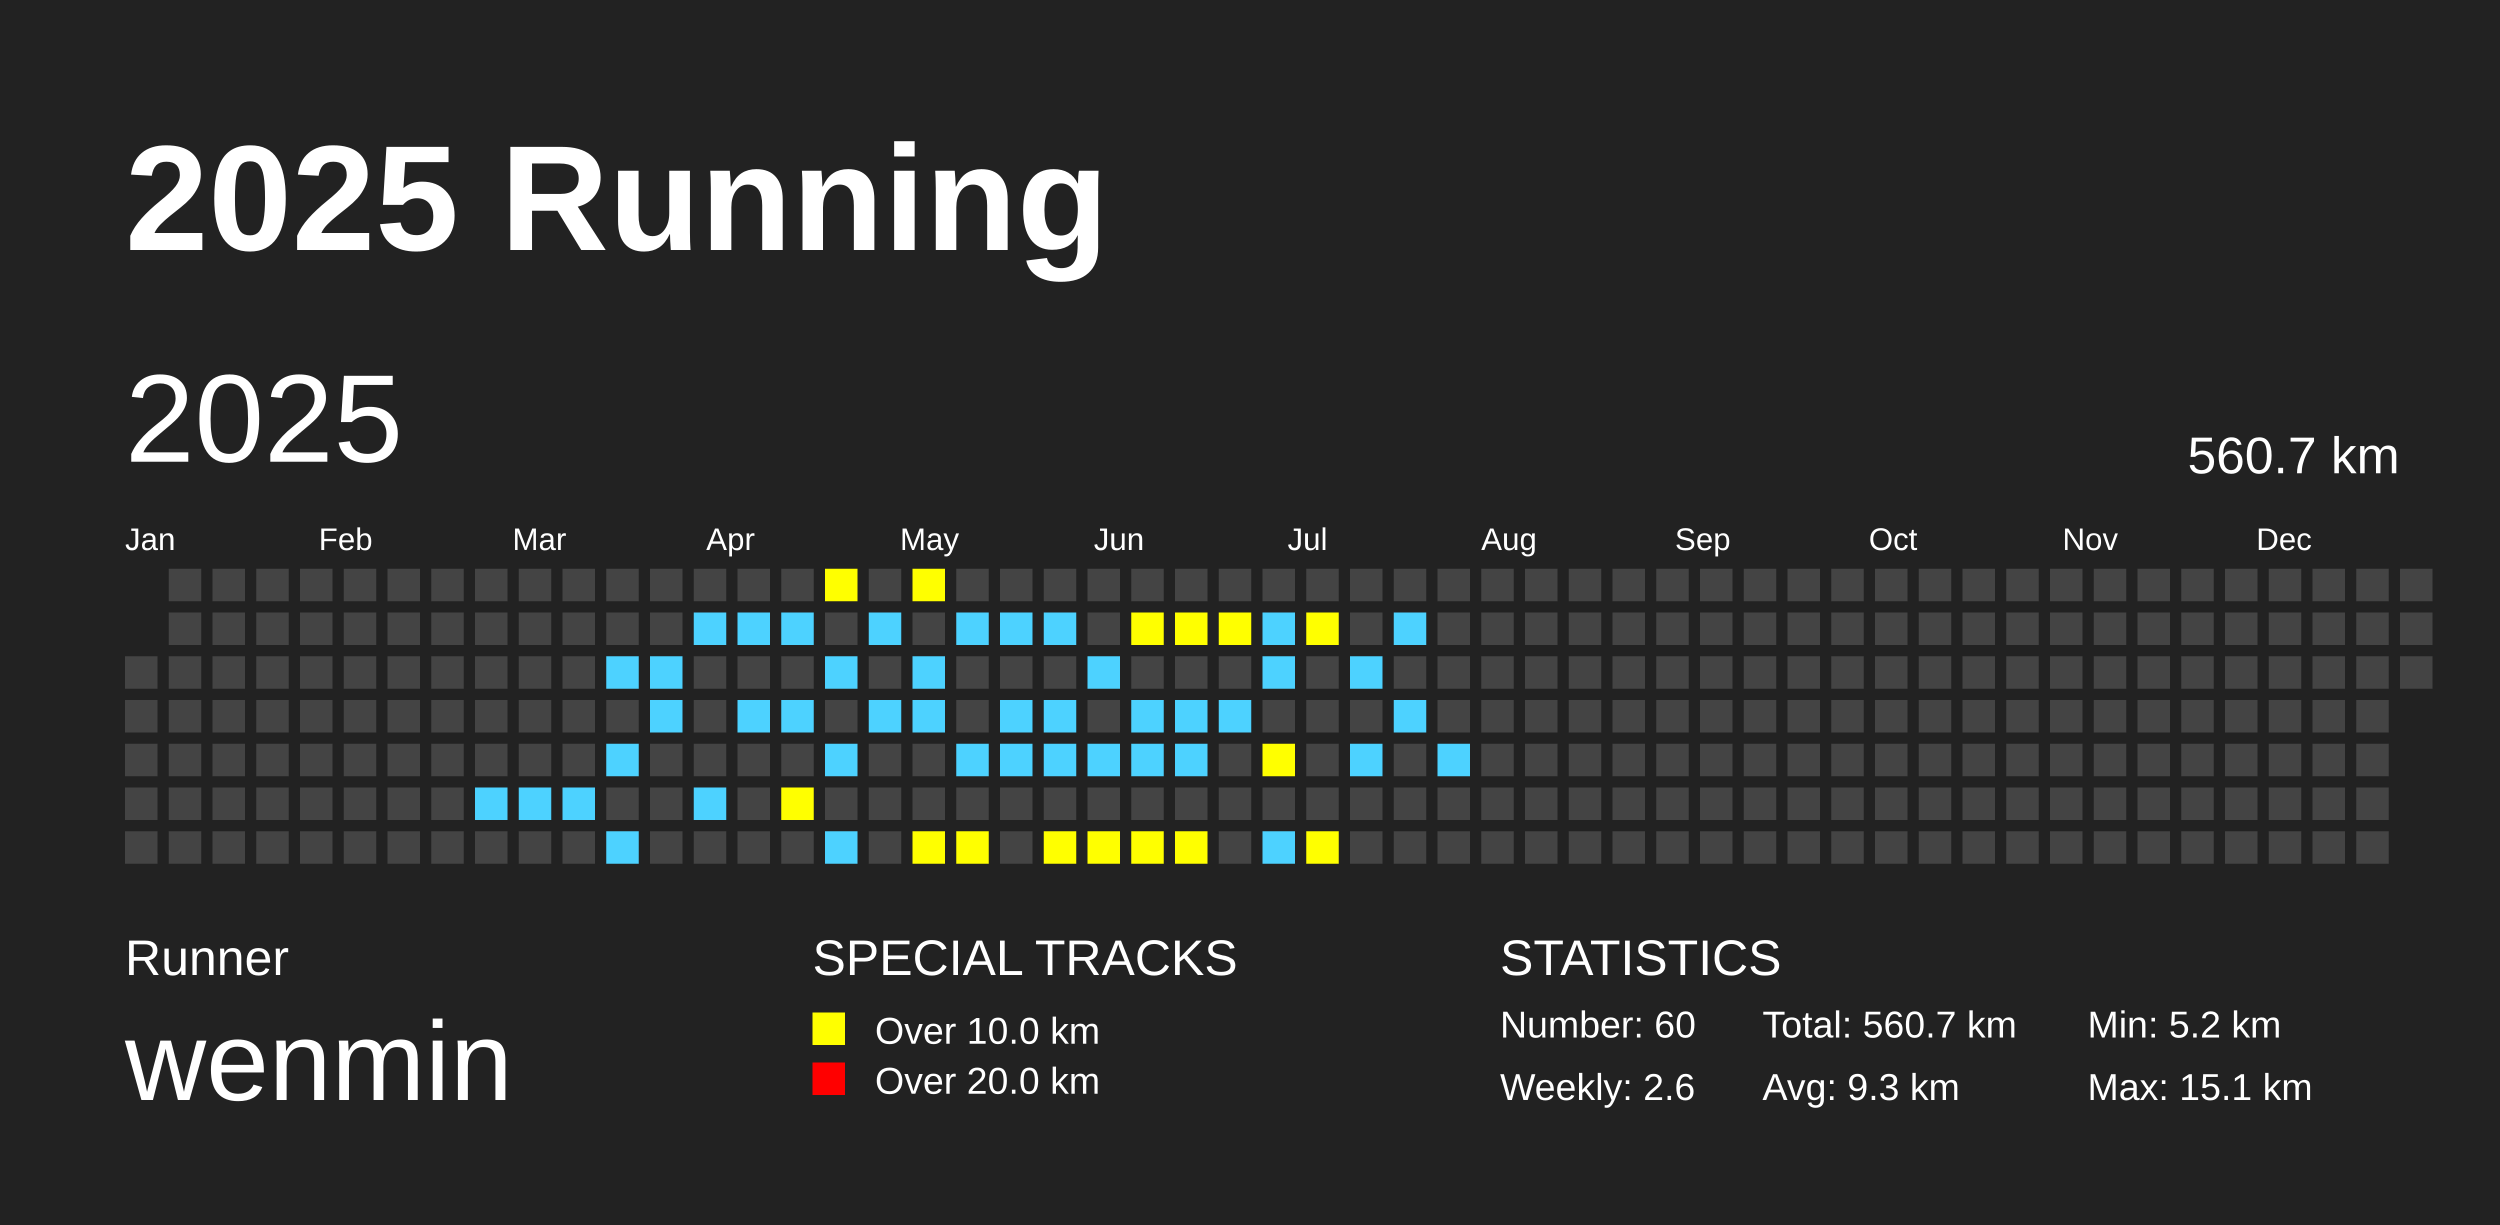
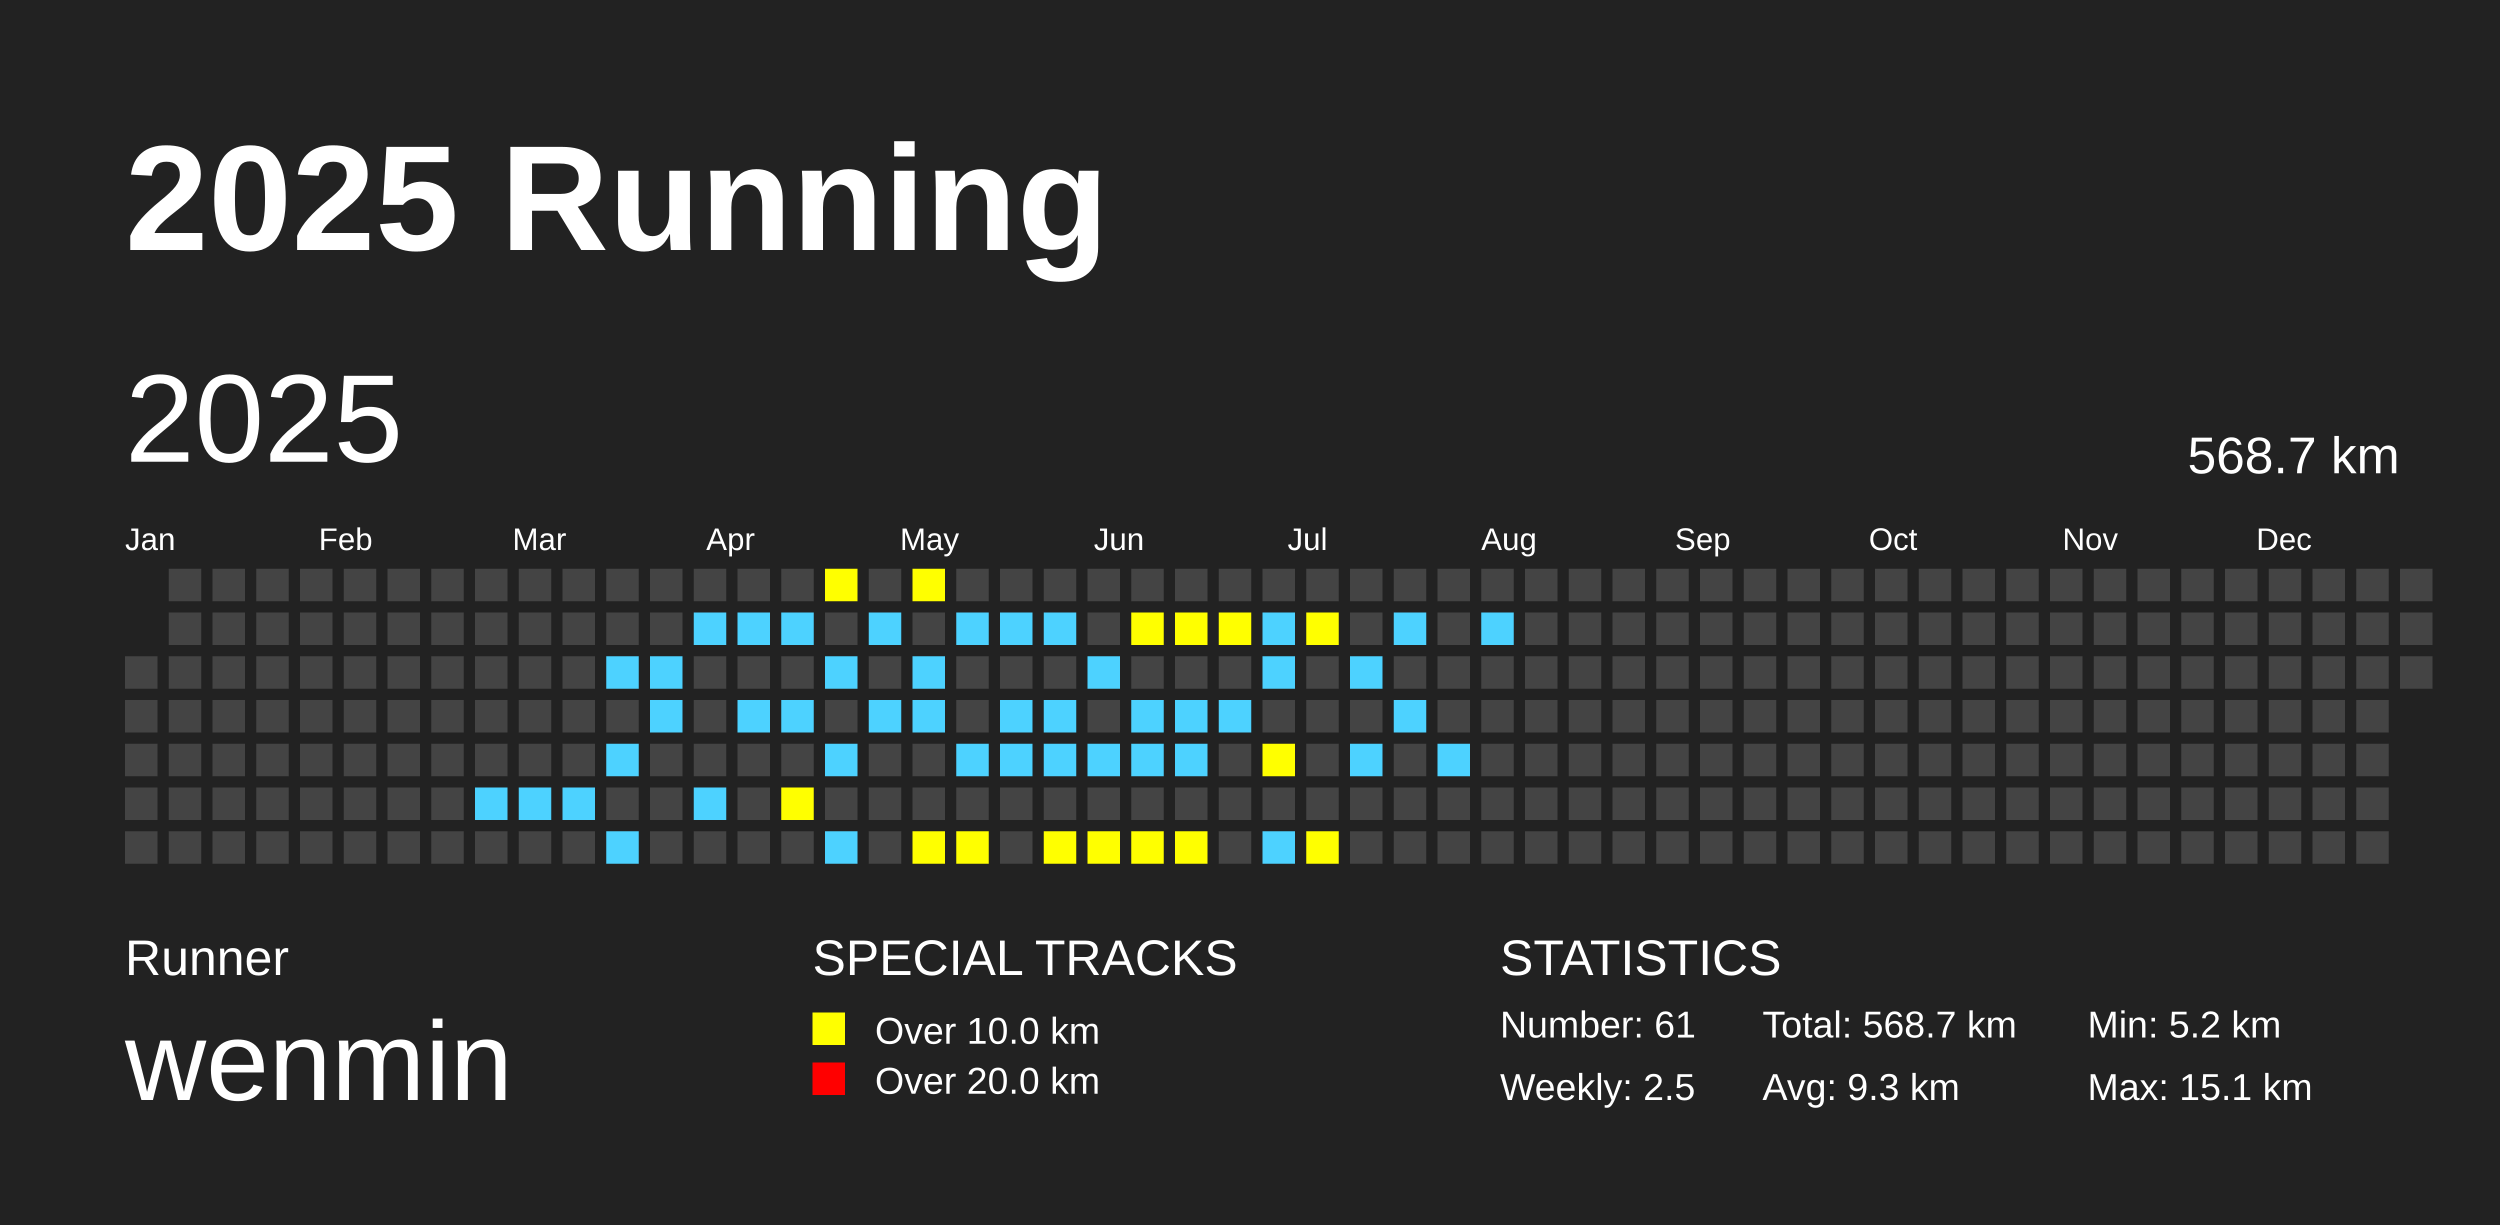
<svg xmlns="http://www.w3.org/2000/svg" baseProfile="full" height="98mm" version="1.1" viewBox="0,0,200,98" width="200mm">
  <defs />
  <rect fill="#222222" height="98" width="200" x="0" y="0" />
  <text fill="#FFFFFF" style="font-size:12px; font-family:Arial; font-weight:bold;" x="10" y="20">2025 Running</text>
  <text fill="#FFFFFF" style="font-size:4px; font-family:Arial" x="10" y="78">Runner</text>
  <text fill="#FFFFFF" style="font-size:9px; font-family:Arial" x="10" y="88">wenmin</text>
  <text fill="#FFFFFF" style="font-size:4px; font-family:Arial" x="65" y="78">SPECIAL TRACKS</text>
  <rect fill="yellow" height="2.6" width="2.6" x="65" y="81" />
  <text fill="#FFFFFF" style="font-size:3px; font-family:Arial" x="70" y="83.5">Over 10.0 km</text>
  <rect fill="red" height="2.6" width="2.6" x="65" y="85" />
  <text fill="#FFFFFF" style="font-size:3px; font-family:Arial" x="70" y="87.5">Over 20.0 km</text>
  <text fill="#FFFFFF" style="font-size:4px; font-family:Arial" x="120" y="78">STATISTICS</text>
-   <text fill="#FFFFFF" style="font-size:3px; font-family:Arial" x="120" y="83">Number: 60</text>
-   <text fill="#FFFFFF" style="font-size:3px; font-family:Arial" x="120" y="88">Weekly: 2.6</text>
-   <text fill="#FFFFFF" style="font-size:3px; font-family:Arial" x="141" y="83">Total: 560.7 km</text>
+   <text fill="#FFFFFF" style="font-size:3px; font-family:Arial" x="120" y="83">Number: 61</text>
+   <text fill="#FFFFFF" style="font-size:3px; font-family:Arial" x="120" y="88">Weekly: 2.5</text>
+   <text fill="#FFFFFF" style="font-size:3px; font-family:Arial" x="141" y="83">Total: 568.7 km</text>
  <text fill="#FFFFFF" style="font-size:3px; font-family:Arial" x="141" y="88">Avg: 9.3 km</text>
  <text fill="#FFFFFF" style="font-size:3px; font-family:Arial" x="167" y="83">Min: 5.2 km</text>
  <text fill="#FFFFFF" style="font-size:3px; font-family:Arial" x="167" y="88">Max: 15.1 km</text>
  <text dominant-baseline="hanging" fill="#FFFFFF" style="font-size:10.0px; font-family:Arial;" x="10" y="30">2025</text>
-   <text dominant-baseline="hanging" fill="#FFFFFF" style="font-size:4.125px; font-family:Arial;" x="175" y="35">560.7 km</text>
+   <text dominant-baseline="hanging" fill="#FFFFFF" style="font-size:4.125px; font-family:Arial;" x="175" y="35">568.7 km</text>
  <text fill="#FFFFFF" style="font-size:2.5px; font-family:Arial" x="10.0" y="44">Jan</text>
  <text fill="#FFFFFF" style="font-size:2.5px; font-family:Arial" x="25.5" y="44">Feb</text>
  <text fill="#FFFFFF" style="font-size:2.5px; font-family:Arial" x="41.0" y="44">Mar</text>
  <text fill="#FFFFFF" style="font-size:2.5px; font-family:Arial" x="56.5" y="44">Apr</text>
  <text fill="#FFFFFF" style="font-size:2.5px; font-family:Arial" x="72.0" y="44">May</text>
  <text fill="#FFFFFF" style="font-size:2.5px; font-family:Arial" x="87.5" y="44">Jun</text>
  <text fill="#FFFFFF" style="font-size:2.5px; font-family:Arial" x="103.0" y="44">Jul</text>
  <text fill="#FFFFFF" style="font-size:2.5px; font-family:Arial" x="118.5" y="44">Aug</text>
  <text fill="#FFFFFF" style="font-size:2.5px; font-family:Arial" x="134.0" y="44">Sep</text>
  <text fill="#FFFFFF" style="font-size:2.5px; font-family:Arial" x="149.5" y="44">Oct</text>
  <text fill="#FFFFFF" style="font-size:2.5px; font-family:Arial" x="165.0" y="44">Nov</text>
  <text fill="#FFFFFF" style="font-size:2.5px; font-family:Arial" x="180.5" y="44">Dec</text>
  <rect fill="#444444" height="2.6" width="2.6" x="10.0" y="52.5" />
  <rect fill="#444444" height="2.6" width="2.6" x="10.0" y="56.0" />
  <rect fill="#444444" height="2.6" width="2.6" x="10.0" y="59.5" />
  <rect fill="#444444" height="2.6" width="2.6" x="10.0" y="63.0" />
  <rect fill="#444444" height="2.6" width="2.6" x="10.0" y="66.5" />
  <rect fill="#444444" height="2.6" width="2.6" x="13.5" y="45.5" />
  <rect fill="#444444" height="2.6" width="2.6" x="13.5" y="49.0" />
  <rect fill="#444444" height="2.6" width="2.6" x="13.5" y="52.5" />
  <rect fill="#444444" height="2.6" width="2.6" x="13.5" y="56.0" />
  <rect fill="#444444" height="2.6" width="2.6" x="13.5" y="59.5" />
  <rect fill="#444444" height="2.6" width="2.6" x="13.5" y="63.0" />
  <rect fill="#444444" height="2.6" width="2.6" x="13.5" y="66.5" />
  <rect fill="#444444" height="2.6" width="2.6" x="17.0" y="45.5" />
  <rect fill="#444444" height="2.6" width="2.6" x="17.0" y="49.0" />
  <rect fill="#444444" height="2.6" width="2.6" x="17.0" y="52.5" />
  <rect fill="#444444" height="2.6" width="2.6" x="17.0" y="56.0" />
  <rect fill="#444444" height="2.6" width="2.6" x="17.0" y="59.5" />
  <rect fill="#444444" height="2.6" width="2.6" x="17.0" y="63.0" />
  <rect fill="#444444" height="2.6" width="2.6" x="17.0" y="66.5" />
  <rect fill="#444444" height="2.6" width="2.6" x="20.5" y="45.5" />
  <rect fill="#444444" height="2.6" width="2.6" x="20.5" y="49.0" />
  <rect fill="#444444" height="2.6" width="2.6" x="20.5" y="52.5" />
  <rect fill="#444444" height="2.6" width="2.6" x="20.5" y="56.0" />
  <rect fill="#444444" height="2.6" width="2.6" x="20.5" y="59.5" />
  <rect fill="#444444" height="2.6" width="2.6" x="20.5" y="63.0" />
  <rect fill="#444444" height="2.6" width="2.6" x="20.5" y="66.5" />
  <rect fill="#444444" height="2.6" width="2.6" x="24.0" y="45.5" />
  <rect fill="#444444" height="2.6" width="2.6" x="24.0" y="49.0" />
  <rect fill="#444444" height="2.6" width="2.6" x="24.0" y="52.5" />
  <rect fill="#444444" height="2.6" width="2.6" x="24.0" y="56.0" />
  <rect fill="#444444" height="2.6" width="2.6" x="24.0" y="59.5" />
  <rect fill="#444444" height="2.6" width="2.6" x="24.0" y="63.0" />
  <rect fill="#444444" height="2.6" width="2.6" x="24.0" y="66.5" />
  <rect fill="#444444" height="2.6" width="2.6" x="27.5" y="45.5" />
  <rect fill="#444444" height="2.6" width="2.6" x="27.5" y="49.0" />
  <rect fill="#444444" height="2.6" width="2.6" x="27.5" y="52.5" />
  <rect fill="#444444" height="2.6" width="2.6" x="27.5" y="56.0" />
  <rect fill="#444444" height="2.6" width="2.6" x="27.5" y="59.5" />
  <rect fill="#444444" height="2.6" width="2.6" x="27.5" y="63.0" />
  <rect fill="#444444" height="2.6" width="2.6" x="27.5" y="66.5" />
  <rect fill="#444444" height="2.6" width="2.6" x="31.0" y="45.5" />
  <rect fill="#444444" height="2.6" width="2.6" x="31.0" y="49.0" />
  <rect fill="#444444" height="2.6" width="2.6" x="31.0" y="52.5" />
  <rect fill="#444444" height="2.6" width="2.6" x="31.0" y="56.0" />
  <rect fill="#444444" height="2.6" width="2.6" x="31.0" y="59.5" />
  <rect fill="#444444" height="2.6" width="2.6" x="31.0" y="63.0" />
  <rect fill="#444444" height="2.6" width="2.6" x="31.0" y="66.5" />
  <rect fill="#444444" height="2.6" width="2.6" x="34.5" y="45.5" />
  <rect fill="#444444" height="2.6" width="2.6" x="34.5" y="49.0" />
  <rect fill="#444444" height="2.6" width="2.6" x="34.5" y="52.5" />
  <rect fill="#444444" height="2.6" width="2.6" x="34.5" y="56.0" />
  <rect fill="#444444" height="2.6" width="2.6" x="34.5" y="59.5" />
  <rect fill="#444444" height="2.6" width="2.6" x="34.5" y="63.0" />
  <rect fill="#444444" height="2.6" width="2.6" x="34.5" y="66.5" />
  <rect fill="#444444" height="2.6" width="2.6" x="38.0" y="45.5" />
  <rect fill="#444444" height="2.6" width="2.6" x="38.0" y="49.0" />
  <rect fill="#444444" height="2.6" width="2.6" x="38.0" y="52.5" />
  <rect fill="#444444" height="2.6" width="2.6" x="38.0" y="56.0" />
  <rect fill="#444444" height="2.6" width="2.6" x="38.0" y="59.5" />
  <rect fill="#4DD2FF" height="2.6" width="2.6" x="38.0" y="63.0" />
  <rect fill="#444444" height="2.6" width="2.6" x="38.0" y="66.5" />
  <rect fill="#444444" height="2.6" width="2.6" x="41.5" y="45.5" />
  <rect fill="#444444" height="2.6" width="2.6" x="41.5" y="49.0" />
  <rect fill="#444444" height="2.6" width="2.6" x="41.5" y="52.5" />
  <rect fill="#444444" height="2.6" width="2.6" x="41.5" y="56.0" />
  <rect fill="#444444" height="2.6" width="2.6" x="41.5" y="59.5" />
  <rect fill="#4DD2FF" height="2.6" width="2.6" x="41.5" y="63.0" />
  <rect fill="#444444" height="2.6" width="2.6" x="41.5" y="66.5" />
  <rect fill="#444444" height="2.6" width="2.6" x="45.0" y="45.5" />
  <rect fill="#444444" height="2.6" width="2.6" x="45.0" y="49.0" />
  <rect fill="#444444" height="2.6" width="2.6" x="45.0" y="52.5" />
  <rect fill="#444444" height="2.6" width="2.6" x="45.0" y="56.0" />
  <rect fill="#444444" height="2.6" width="2.6" x="45.0" y="59.5" />
  <rect fill="#4DD2FF" height="2.6" width="2.6" x="45.0" y="63.0" />
  <rect fill="#444444" height="2.6" width="2.6" x="45.0" y="66.5" />
  <rect fill="#444444" height="2.6" width="2.6" x="48.5" y="45.5" />
  <rect fill="#444444" height="2.6" width="2.6" x="48.5" y="49.0" />
  <rect fill="#4DD2FF" height="2.6" width="2.6" x="48.5" y="52.5" />
  <rect fill="#444444" height="2.6" width="2.6" x="48.5" y="56.0" />
  <rect fill="#4DD2FF" height="2.6" width="2.6" x="48.5" y="59.5" />
  <rect fill="#444444" height="2.6" width="2.6" x="48.5" y="63.0" />
  <rect fill="#4DD2FF" height="2.6" width="2.6" x="48.5" y="66.5" />
  <rect fill="#444444" height="2.6" width="2.6" x="52.0" y="45.5" />
  <rect fill="#444444" height="2.6" width="2.6" x="52.0" y="49.0" />
  <rect fill="#4DD2FF" height="2.6" width="2.6" x="52.0" y="52.5" />
  <rect fill="#4DD2FF" height="2.6" width="2.6" x="52.0" y="56.0" />
  <rect fill="#444444" height="2.6" width="2.6" x="52.0" y="59.5" />
  <rect fill="#444444" height="2.6" width="2.6" x="52.0" y="63.0" />
  <rect fill="#444444" height="2.6" width="2.6" x="52.0" y="66.5" />
  <rect fill="#444444" height="2.6" width="2.6" x="55.5" y="45.5" />
  <rect fill="#4DD2FF" height="2.6" width="2.6" x="55.5" y="49.0" />
  <rect fill="#444444" height="2.6" width="2.6" x="55.5" y="52.5" />
  <rect fill="#444444" height="2.6" width="2.6" x="55.5" y="56.0" />
  <rect fill="#444444" height="2.6" width="2.6" x="55.5" y="59.5" />
  <rect fill="#4DD2FF" height="2.6" width="2.6" x="55.5" y="63.0" />
  <rect fill="#444444" height="2.6" width="2.6" x="55.5" y="66.5" />
  <rect fill="#444444" height="2.6" width="2.6" x="59.0" y="45.5" />
  <rect fill="#4DD2FF" height="2.6" width="2.6" x="59.0" y="49.0" />
  <rect fill="#444444" height="2.6" width="2.6" x="59.0" y="52.5" />
  <rect fill="#4DD2FF" height="2.6" width="2.6" x="59.0" y="56.0" />
  <rect fill="#444444" height="2.6" width="2.6" x="59.0" y="59.5" />
  <rect fill="#444444" height="2.6" width="2.6" x="59.0" y="63.0" />
  <rect fill="#444444" height="2.6" width="2.6" x="59.0" y="66.5" />
  <rect fill="#444444" height="2.6" width="2.6" x="62.5" y="45.5" />
  <rect fill="#4DD2FF" height="2.6" width="2.6" x="62.5" y="49.0" />
  <rect fill="#444444" height="2.6" width="2.6" x="62.5" y="52.5" />
  <rect fill="#4DD2FF" height="2.6" width="2.6" x="62.5" y="56.0" />
  <rect fill="#444444" height="2.6" width="2.6" x="62.5" y="59.5" />
  <rect fill="yellow" height="2.6" width="2.6" x="62.5" y="63.0" />
  <rect fill="#444444" height="2.6" width="2.6" x="62.5" y="66.5" />
  <rect fill="yellow" height="2.6" width="2.6" x="66.0" y="45.5" />
  <rect fill="#444444" height="2.6" width="2.6" x="66.0" y="49.0" />
  <rect fill="#4DD2FF" height="2.6" width="2.6" x="66.0" y="52.5" />
  <rect fill="#444444" height="2.6" width="2.6" x="66.0" y="56.0" />
  <rect fill="#4DD2FF" height="2.6" width="2.6" x="66.0" y="59.5" />
  <rect fill="#444444" height="2.6" width="2.6" x="66.0" y="63.0" />
  <rect fill="#4DD2FF" height="2.6" width="2.6" x="66.0" y="66.5" />
  <rect fill="#444444" height="2.6" width="2.6" x="69.5" y="45.5" />
  <rect fill="#4DD2FF" height="2.6" width="2.6" x="69.5" y="49.0" />
  <rect fill="#444444" height="2.6" width="2.6" x="69.5" y="52.5" />
  <rect fill="#4DD2FF" height="2.6" width="2.6" x="69.5" y="56.0" />
  <rect fill="#444444" height="2.6" width="2.6" x="69.5" y="59.5" />
  <rect fill="#444444" height="2.6" width="2.6" x="69.5" y="63.0" />
  <rect fill="#444444" height="2.6" width="2.6" x="69.5" y="66.5" />
  <rect fill="yellow" height="2.6" width="2.6" x="73.0" y="45.5" />
  <rect fill="#444444" height="2.6" width="2.6" x="73.0" y="49.0" />
  <rect fill="#4DD2FF" height="2.6" width="2.6" x="73.0" y="52.5" />
  <rect fill="#4DD2FF" height="2.6" width="2.6" x="73.0" y="56.0" />
  <rect fill="#444444" height="2.6" width="2.6" x="73.0" y="59.5" />
  <rect fill="#444444" height="2.6" width="2.6" x="73.0" y="63.0" />
  <rect fill="yellow" height="2.6" width="2.6" x="73.0" y="66.5" />
  <rect fill="#444444" height="2.6" width="2.6" x="76.5" y="45.5" />
  <rect fill="#4DD2FF" height="2.6" width="2.6" x="76.5" y="49.0" />
  <rect fill="#444444" height="2.6" width="2.6" x="76.5" y="52.5" />
  <rect fill="#444444" height="2.6" width="2.6" x="76.5" y="56.0" />
  <rect fill="#4DD2FF" height="2.6" width="2.6" x="76.5" y="59.5" />
  <rect fill="#444444" height="2.6" width="2.6" x="76.5" y="63.0" />
  <rect fill="yellow" height="2.6" width="2.6" x="76.5" y="66.5" />
  <rect fill="#444444" height="2.6" width="2.6" x="80.0" y="45.5" />
  <rect fill="#4DD2FF" height="2.6" width="2.6" x="80.0" y="49.0" />
  <rect fill="#444444" height="2.6" width="2.6" x="80.0" y="52.5" />
  <rect fill="#4DD2FF" height="2.6" width="2.6" x="80.0" y="56.0" />
  <rect fill="#4DD2FF" height="2.6" width="2.6" x="80.0" y="59.5" />
  <rect fill="#444444" height="2.6" width="2.6" x="80.0" y="63.0" />
  <rect fill="#444444" height="2.6" width="2.6" x="80.0" y="66.5" />
  <rect fill="#444444" height="2.6" width="2.6" x="83.5" y="45.5" />
  <rect fill="#4DD2FF" height="2.6" width="2.6" x="83.5" y="49.0" />
  <rect fill="#444444" height="2.6" width="2.6" x="83.5" y="52.5" />
  <rect fill="#4DD2FF" height="2.6" width="2.6" x="83.5" y="56.0" />
  <rect fill="#4DD2FF" height="2.6" width="2.6" x="83.5" y="59.5" />
  <rect fill="#444444" height="2.6" width="2.6" x="83.5" y="63.0" />
  <rect fill="yellow" height="2.6" width="2.6" x="83.5" y="66.5" />
  <rect fill="#444444" height="2.6" width="2.6" x="87.0" y="45.5" />
  <rect fill="#444444" height="2.6" width="2.6" x="87.0" y="49.0" />
  <rect fill="#4DD2FF" height="2.6" width="2.6" x="87.0" y="52.5" />
  <rect fill="#444444" height="2.6" width="2.6" x="87.0" y="56.0" />
  <rect fill="#4DD2FF" height="2.6" width="2.6" x="87.0" y="59.5" />
  <rect fill="#444444" height="2.6" width="2.6" x="87.0" y="63.0" />
  <rect fill="yellow" height="2.6" width="2.6" x="87.0" y="66.5" />
  <rect fill="#444444" height="2.6" width="2.6" x="90.5" y="45.5" />
  <rect fill="yellow" height="2.6" width="2.6" x="90.5" y="49.0" />
  <rect fill="#444444" height="2.6" width="2.6" x="90.5" y="52.5" />
  <rect fill="#4DD2FF" height="2.6" width="2.6" x="90.5" y="56.0" />
  <rect fill="#4DD2FF" height="2.6" width="2.6" x="90.5" y="59.5" />
  <rect fill="#444444" height="2.6" width="2.6" x="90.5" y="63.0" />
  <rect fill="yellow" height="2.6" width="2.6" x="90.5" y="66.5" />
  <rect fill="#444444" height="2.6" width="2.6" x="94.0" y="45.5" />
  <rect fill="yellow" height="2.6" width="2.6" x="94.0" y="49.0" />
  <rect fill="#444444" height="2.6" width="2.6" x="94.0" y="52.5" />
  <rect fill="#4DD2FF" height="2.6" width="2.6" x="94.0" y="56.0" />
  <rect fill="#4DD2FF" height="2.6" width="2.6" x="94.0" y="59.5" />
  <rect fill="#444444" height="2.6" width="2.6" x="94.0" y="63.0" />
  <rect fill="yellow" height="2.6" width="2.6" x="94.0" y="66.5" />
  <rect fill="#444444" height="2.6" width="2.6" x="97.5" y="45.5" />
  <rect fill="yellow" height="2.6" width="2.6" x="97.5" y="49.0" />
  <rect fill="#444444" height="2.6" width="2.6" x="97.5" y="52.5" />
  <rect fill="#4DD2FF" height="2.6" width="2.6" x="97.5" y="56.0" />
  <rect fill="#444444" height="2.6" width="2.6" x="97.5" y="59.5" />
  <rect fill="#444444" height="2.6" width="2.6" x="97.5" y="63.0" />
  <rect fill="#444444" height="2.6" width="2.6" x="97.5" y="66.5" />
  <rect fill="#444444" height="2.6" width="2.6" x="101.0" y="45.5" />
  <rect fill="#4DD2FF" height="2.6" width="2.6" x="101.0" y="49.0" />
  <rect fill="#4DD2FF" height="2.6" width="2.6" x="101.0" y="52.5" />
  <rect fill="#444444" height="2.6" width="2.6" x="101.0" y="56.0" />
  <rect fill="yellow" height="2.6" width="2.6" x="101.0" y="59.5" />
  <rect fill="#444444" height="2.6" width="2.6" x="101.0" y="63.0" />
  <rect fill="#4DD2FF" height="2.6" width="2.6" x="101.0" y="66.5" />
  <rect fill="#444444" height="2.6" width="2.6" x="104.5" y="45.5" />
  <rect fill="yellow" height="2.6" width="2.6" x="104.5" y="49.0" />
  <rect fill="#444444" height="2.6" width="2.6" x="104.5" y="52.5" />
  <rect fill="#444444" height="2.6" width="2.6" x="104.5" y="56.0" />
  <rect fill="#444444" height="2.6" width="2.6" x="104.5" y="59.5" />
  <rect fill="#444444" height="2.6" width="2.6" x="104.5" y="63.0" />
  <rect fill="yellow" height="2.6" width="2.6" x="104.5" y="66.5" />
  <rect fill="#444444" height="2.6" width="2.6" x="108.0" y="45.5" />
  <rect fill="#444444" height="2.6" width="2.6" x="108.0" y="49.0" />
  <rect fill="#4DD2FF" height="2.6" width="2.6" x="108.0" y="52.5" />
  <rect fill="#444444" height="2.6" width="2.6" x="108.0" y="56.0" />
  <rect fill="#4DD2FF" height="2.6" width="2.6" x="108.0" y="59.5" />
  <rect fill="#444444" height="2.6" width="2.6" x="108.0" y="63.0" />
  <rect fill="#444444" height="2.6" width="2.6" x="108.0" y="66.5" />
  <rect fill="#444444" height="2.6" width="2.6" x="111.5" y="45.5" />
  <rect fill="#4DD2FF" height="2.6" width="2.6" x="111.5" y="49.0" />
  <rect fill="#444444" height="2.6" width="2.6" x="111.5" y="52.5" />
  <rect fill="#4DD2FF" height="2.6" width="2.6" x="111.5" y="56.0" />
  <rect fill="#444444" height="2.6" width="2.6" x="111.5" y="59.5" />
  <rect fill="#444444" height="2.6" width="2.6" x="111.5" y="63.0" />
  <rect fill="#444444" height="2.6" width="2.6" x="111.5" y="66.5" />
  <rect fill="#444444" height="2.6" width="2.6" x="115.0" y="45.5" />
  <rect fill="#444444" height="2.6" width="2.6" x="115.0" y="49.0" />
  <rect fill="#444444" height="2.6" width="2.6" x="115.0" y="52.5" />
  <rect fill="#444444" height="2.6" width="2.6" x="115.0" y="56.0" />
  <rect fill="#4DD2FF" height="2.6" width="2.6" x="115.0" y="59.5" />
  <rect fill="#444444" height="2.6" width="2.6" x="115.0" y="63.0" />
  <rect fill="#444444" height="2.6" width="2.6" x="115.0" y="66.5" />
  <rect fill="#444444" height="2.6" width="2.6" x="118.5" y="45.5" />
-   <rect fill="#444444" height="2.6" width="2.6" x="118.5" y="49.0" />
+   <rect fill="#4DD2FF" height="2.6" width="2.6" x="118.5" y="49.0" />
  <rect fill="#444444" height="2.6" width="2.6" x="118.5" y="52.5" />
  <rect fill="#444444" height="2.6" width="2.6" x="118.5" y="56.0" />
  <rect fill="#444444" height="2.6" width="2.6" x="118.5" y="59.5" />
  <rect fill="#444444" height="2.6" width="2.6" x="118.5" y="63.0" />
  <rect fill="#444444" height="2.6" width="2.6" x="118.5" y="66.5" />
  <rect fill="#444444" height="2.6" width="2.6" x="122.0" y="45.5" />
  <rect fill="#444444" height="2.6" width="2.6" x="122.0" y="49.0" />
  <rect fill="#444444" height="2.6" width="2.6" x="122.0" y="52.5" />
  <rect fill="#444444" height="2.6" width="2.6" x="122.0" y="56.0" />
  <rect fill="#444444" height="2.6" width="2.6" x="122.0" y="59.5" />
  <rect fill="#444444" height="2.6" width="2.6" x="122.0" y="63.0" />
  <rect fill="#444444" height="2.6" width="2.6" x="122.0" y="66.5" />
  <rect fill="#444444" height="2.6" width="2.6" x="125.5" y="45.5" />
  <rect fill="#444444" height="2.6" width="2.6" x="125.5" y="49.0" />
  <rect fill="#444444" height="2.6" width="2.6" x="125.5" y="52.5" />
  <rect fill="#444444" height="2.6" width="2.6" x="125.5" y="56.0" />
  <rect fill="#444444" height="2.6" width="2.6" x="125.5" y="59.5" />
  <rect fill="#444444" height="2.6" width="2.6" x="125.5" y="63.0" />
  <rect fill="#444444" height="2.6" width="2.6" x="125.5" y="66.5" />
  <rect fill="#444444" height="2.6" width="2.6" x="129.0" y="45.5" />
  <rect fill="#444444" height="2.6" width="2.6" x="129.0" y="49.0" />
  <rect fill="#444444" height="2.6" width="2.6" x="129.0" y="52.5" />
  <rect fill="#444444" height="2.6" width="2.6" x="129.0" y="56.0" />
  <rect fill="#444444" height="2.6" width="2.6" x="129.0" y="59.5" />
  <rect fill="#444444" height="2.6" width="2.6" x="129.0" y="63.0" />
  <rect fill="#444444" height="2.6" width="2.6" x="129.0" y="66.5" />
  <rect fill="#444444" height="2.6" width="2.6" x="132.5" y="45.5" />
  <rect fill="#444444" height="2.6" width="2.6" x="132.5" y="49.0" />
  <rect fill="#444444" height="2.6" width="2.6" x="132.5" y="52.5" />
  <rect fill="#444444" height="2.6" width="2.6" x="132.5" y="56.0" />
  <rect fill="#444444" height="2.6" width="2.6" x="132.5" y="59.5" />
  <rect fill="#444444" height="2.6" width="2.6" x="132.5" y="63.0" />
  <rect fill="#444444" height="2.6" width="2.6" x="132.5" y="66.5" />
  <rect fill="#444444" height="2.6" width="2.6" x="136.0" y="45.5" />
  <rect fill="#444444" height="2.6" width="2.6" x="136.0" y="49.0" />
  <rect fill="#444444" height="2.6" width="2.6" x="136.0" y="52.5" />
  <rect fill="#444444" height="2.6" width="2.6" x="136.0" y="56.0" />
  <rect fill="#444444" height="2.6" width="2.6" x="136.0" y="59.5" />
  <rect fill="#444444" height="2.6" width="2.6" x="136.0" y="63.0" />
  <rect fill="#444444" height="2.6" width="2.6" x="136.0" y="66.5" />
  <rect fill="#444444" height="2.6" width="2.6" x="139.5" y="45.5" />
  <rect fill="#444444" height="2.6" width="2.6" x="139.5" y="49.0" />
  <rect fill="#444444" height="2.6" width="2.6" x="139.5" y="52.5" />
  <rect fill="#444444" height="2.6" width="2.6" x="139.5" y="56.0" />
  <rect fill="#444444" height="2.6" width="2.6" x="139.5" y="59.5" />
  <rect fill="#444444" height="2.6" width="2.6" x="139.5" y="63.0" />
  <rect fill="#444444" height="2.6" width="2.6" x="139.5" y="66.5" />
  <rect fill="#444444" height="2.6" width="2.6" x="143.0" y="45.5" />
  <rect fill="#444444" height="2.6" width="2.6" x="143.0" y="49.0" />
  <rect fill="#444444" height="2.6" width="2.6" x="143.0" y="52.5" />
  <rect fill="#444444" height="2.6" width="2.6" x="143.0" y="56.0" />
  <rect fill="#444444" height="2.6" width="2.6" x="143.0" y="59.5" />
  <rect fill="#444444" height="2.6" width="2.6" x="143.0" y="63.0" />
  <rect fill="#444444" height="2.6" width="2.6" x="143.0" y="66.5" />
  <rect fill="#444444" height="2.6" width="2.6" x="146.5" y="45.5" />
  <rect fill="#444444" height="2.6" width="2.6" x="146.5" y="49.0" />
  <rect fill="#444444" height="2.6" width="2.6" x="146.5" y="52.5" />
  <rect fill="#444444" height="2.6" width="2.6" x="146.5" y="56.0" />
  <rect fill="#444444" height="2.6" width="2.6" x="146.5" y="59.5" />
  <rect fill="#444444" height="2.6" width="2.6" x="146.5" y="63.0" />
  <rect fill="#444444" height="2.6" width="2.6" x="146.5" y="66.5" />
  <rect fill="#444444" height="2.6" width="2.6" x="150.0" y="45.5" />
  <rect fill="#444444" height="2.6" width="2.6" x="150.0" y="49.0" />
  <rect fill="#444444" height="2.6" width="2.6" x="150.0" y="52.5" />
  <rect fill="#444444" height="2.6" width="2.6" x="150.0" y="56.0" />
  <rect fill="#444444" height="2.6" width="2.6" x="150.0" y="59.5" />
  <rect fill="#444444" height="2.6" width="2.6" x="150.0" y="63.0" />
  <rect fill="#444444" height="2.6" width="2.6" x="150.0" y="66.5" />
  <rect fill="#444444" height="2.6" width="2.6" x="153.5" y="45.5" />
  <rect fill="#444444" height="2.6" width="2.6" x="153.5" y="49.0" />
  <rect fill="#444444" height="2.6" width="2.6" x="153.5" y="52.5" />
  <rect fill="#444444" height="2.6" width="2.6" x="153.5" y="56.0" />
  <rect fill="#444444" height="2.6" width="2.6" x="153.5" y="59.5" />
  <rect fill="#444444" height="2.6" width="2.6" x="153.5" y="63.0" />
  <rect fill="#444444" height="2.6" width="2.6" x="153.5" y="66.5" />
  <rect fill="#444444" height="2.6" width="2.6" x="157.0" y="45.5" />
  <rect fill="#444444" height="2.6" width="2.6" x="157.0" y="49.0" />
  <rect fill="#444444" height="2.6" width="2.6" x="157.0" y="52.5" />
  <rect fill="#444444" height="2.6" width="2.6" x="157.0" y="56.0" />
  <rect fill="#444444" height="2.6" width="2.6" x="157.0" y="59.5" />
  <rect fill="#444444" height="2.6" width="2.6" x="157.0" y="63.0" />
  <rect fill="#444444" height="2.6" width="2.6" x="157.0" y="66.5" />
  <rect fill="#444444" height="2.6" width="2.6" x="160.5" y="45.5" />
  <rect fill="#444444" height="2.6" width="2.6" x="160.5" y="49.0" />
  <rect fill="#444444" height="2.6" width="2.6" x="160.5" y="52.5" />
  <rect fill="#444444" height="2.6" width="2.6" x="160.5" y="56.0" />
  <rect fill="#444444" height="2.6" width="2.6" x="160.5" y="59.5" />
  <rect fill="#444444" height="2.6" width="2.6" x="160.5" y="63.0" />
  <rect fill="#444444" height="2.6" width="2.6" x="160.5" y="66.5" />
  <rect fill="#444444" height="2.6" width="2.6" x="164.0" y="45.5" />
  <rect fill="#444444" height="2.6" width="2.6" x="164.0" y="49.0" />
  <rect fill="#444444" height="2.6" width="2.6" x="164.0" y="52.5" />
  <rect fill="#444444" height="2.6" width="2.6" x="164.0" y="56.0" />
  <rect fill="#444444" height="2.6" width="2.6" x="164.0" y="59.5" />
  <rect fill="#444444" height="2.6" width="2.6" x="164.0" y="63.0" />
  <rect fill="#444444" height="2.6" width="2.6" x="164.0" y="66.5" />
  <rect fill="#444444" height="2.6" width="2.6" x="167.5" y="45.5" />
  <rect fill="#444444" height="2.6" width="2.6" x="167.5" y="49.0" />
  <rect fill="#444444" height="2.6" width="2.6" x="167.5" y="52.5" />
  <rect fill="#444444" height="2.6" width="2.6" x="167.5" y="56.0" />
  <rect fill="#444444" height="2.6" width="2.6" x="167.5" y="59.5" />
  <rect fill="#444444" height="2.6" width="2.6" x="167.5" y="63.0" />
  <rect fill="#444444" height="2.6" width="2.6" x="167.5" y="66.5" />
  <rect fill="#444444" height="2.6" width="2.6" x="171.0" y="45.5" />
  <rect fill="#444444" height="2.6" width="2.6" x="171.0" y="49.0" />
  <rect fill="#444444" height="2.6" width="2.6" x="171.0" y="52.5" />
  <rect fill="#444444" height="2.6" width="2.6" x="171.0" y="56.0" />
  <rect fill="#444444" height="2.6" width="2.6" x="171.0" y="59.5" />
  <rect fill="#444444" height="2.6" width="2.6" x="171.0" y="63.0" />
  <rect fill="#444444" height="2.6" width="2.6" x="171.0" y="66.5" />
  <rect fill="#444444" height="2.6" width="2.6" x="174.5" y="45.5" />
  <rect fill="#444444" height="2.6" width="2.6" x="174.5" y="49.0" />
  <rect fill="#444444" height="2.6" width="2.6" x="174.5" y="52.5" />
  <rect fill="#444444" height="2.6" width="2.6" x="174.5" y="56.0" />
  <rect fill="#444444" height="2.6" width="2.6" x="174.5" y="59.5" />
  <rect fill="#444444" height="2.6" width="2.6" x="174.5" y="63.0" />
  <rect fill="#444444" height="2.6" width="2.6" x="174.5" y="66.5" />
  <rect fill="#444444" height="2.6" width="2.6" x="178.0" y="45.5" />
  <rect fill="#444444" height="2.6" width="2.6" x="178.0" y="49.0" />
  <rect fill="#444444" height="2.6" width="2.6" x="178.0" y="52.5" />
  <rect fill="#444444" height="2.6" width="2.6" x="178.0" y="56.0" />
  <rect fill="#444444" height="2.6" width="2.6" x="178.0" y="59.5" />
  <rect fill="#444444" height="2.6" width="2.6" x="178.0" y="63.0" />
  <rect fill="#444444" height="2.6" width="2.6" x="178.0" y="66.5" />
  <rect fill="#444444" height="2.6" width="2.6" x="181.5" y="45.5" />
  <rect fill="#444444" height="2.6" width="2.6" x="181.5" y="49.0" />
  <rect fill="#444444" height="2.6" width="2.6" x="181.5" y="52.5" />
  <rect fill="#444444" height="2.6" width="2.6" x="181.5" y="56.0" />
  <rect fill="#444444" height="2.6" width="2.6" x="181.5" y="59.5" />
  <rect fill="#444444" height="2.6" width="2.6" x="181.5" y="63.0" />
  <rect fill="#444444" height="2.6" width="2.6" x="181.5" y="66.5" />
  <rect fill="#444444" height="2.6" width="2.6" x="185.0" y="45.5" />
  <rect fill="#444444" height="2.6" width="2.6" x="185.0" y="49.0" />
  <rect fill="#444444" height="2.6" width="2.6" x="185.0" y="52.5" />
  <rect fill="#444444" height="2.6" width="2.6" x="185.0" y="56.0" />
  <rect fill="#444444" height="2.6" width="2.6" x="185.0" y="59.5" />
  <rect fill="#444444" height="2.6" width="2.6" x="185.0" y="63.0" />
  <rect fill="#444444" height="2.6" width="2.6" x="185.0" y="66.5" />
  <rect fill="#444444" height="2.6" width="2.6" x="188.5" y="45.5" />
  <rect fill="#444444" height="2.6" width="2.6" x="188.5" y="49.0" />
  <rect fill="#444444" height="2.6" width="2.6" x="188.5" y="52.5" />
  <rect fill="#444444" height="2.6" width="2.6" x="188.5" y="56.0" />
  <rect fill="#444444" height="2.6" width="2.6" x="188.5" y="59.5" />
  <rect fill="#444444" height="2.6" width="2.6" x="188.5" y="63.0" />
  <rect fill="#444444" height="2.6" width="2.6" x="188.5" y="66.5" />
  <rect fill="#444444" height="2.6" width="2.6" x="192.0" y="45.5" />
  <rect fill="#444444" height="2.6" width="2.6" x="192.0" y="49.0" />
  <rect fill="#444444" height="2.6" width="2.6" x="192.0" y="52.5" />
</svg>
